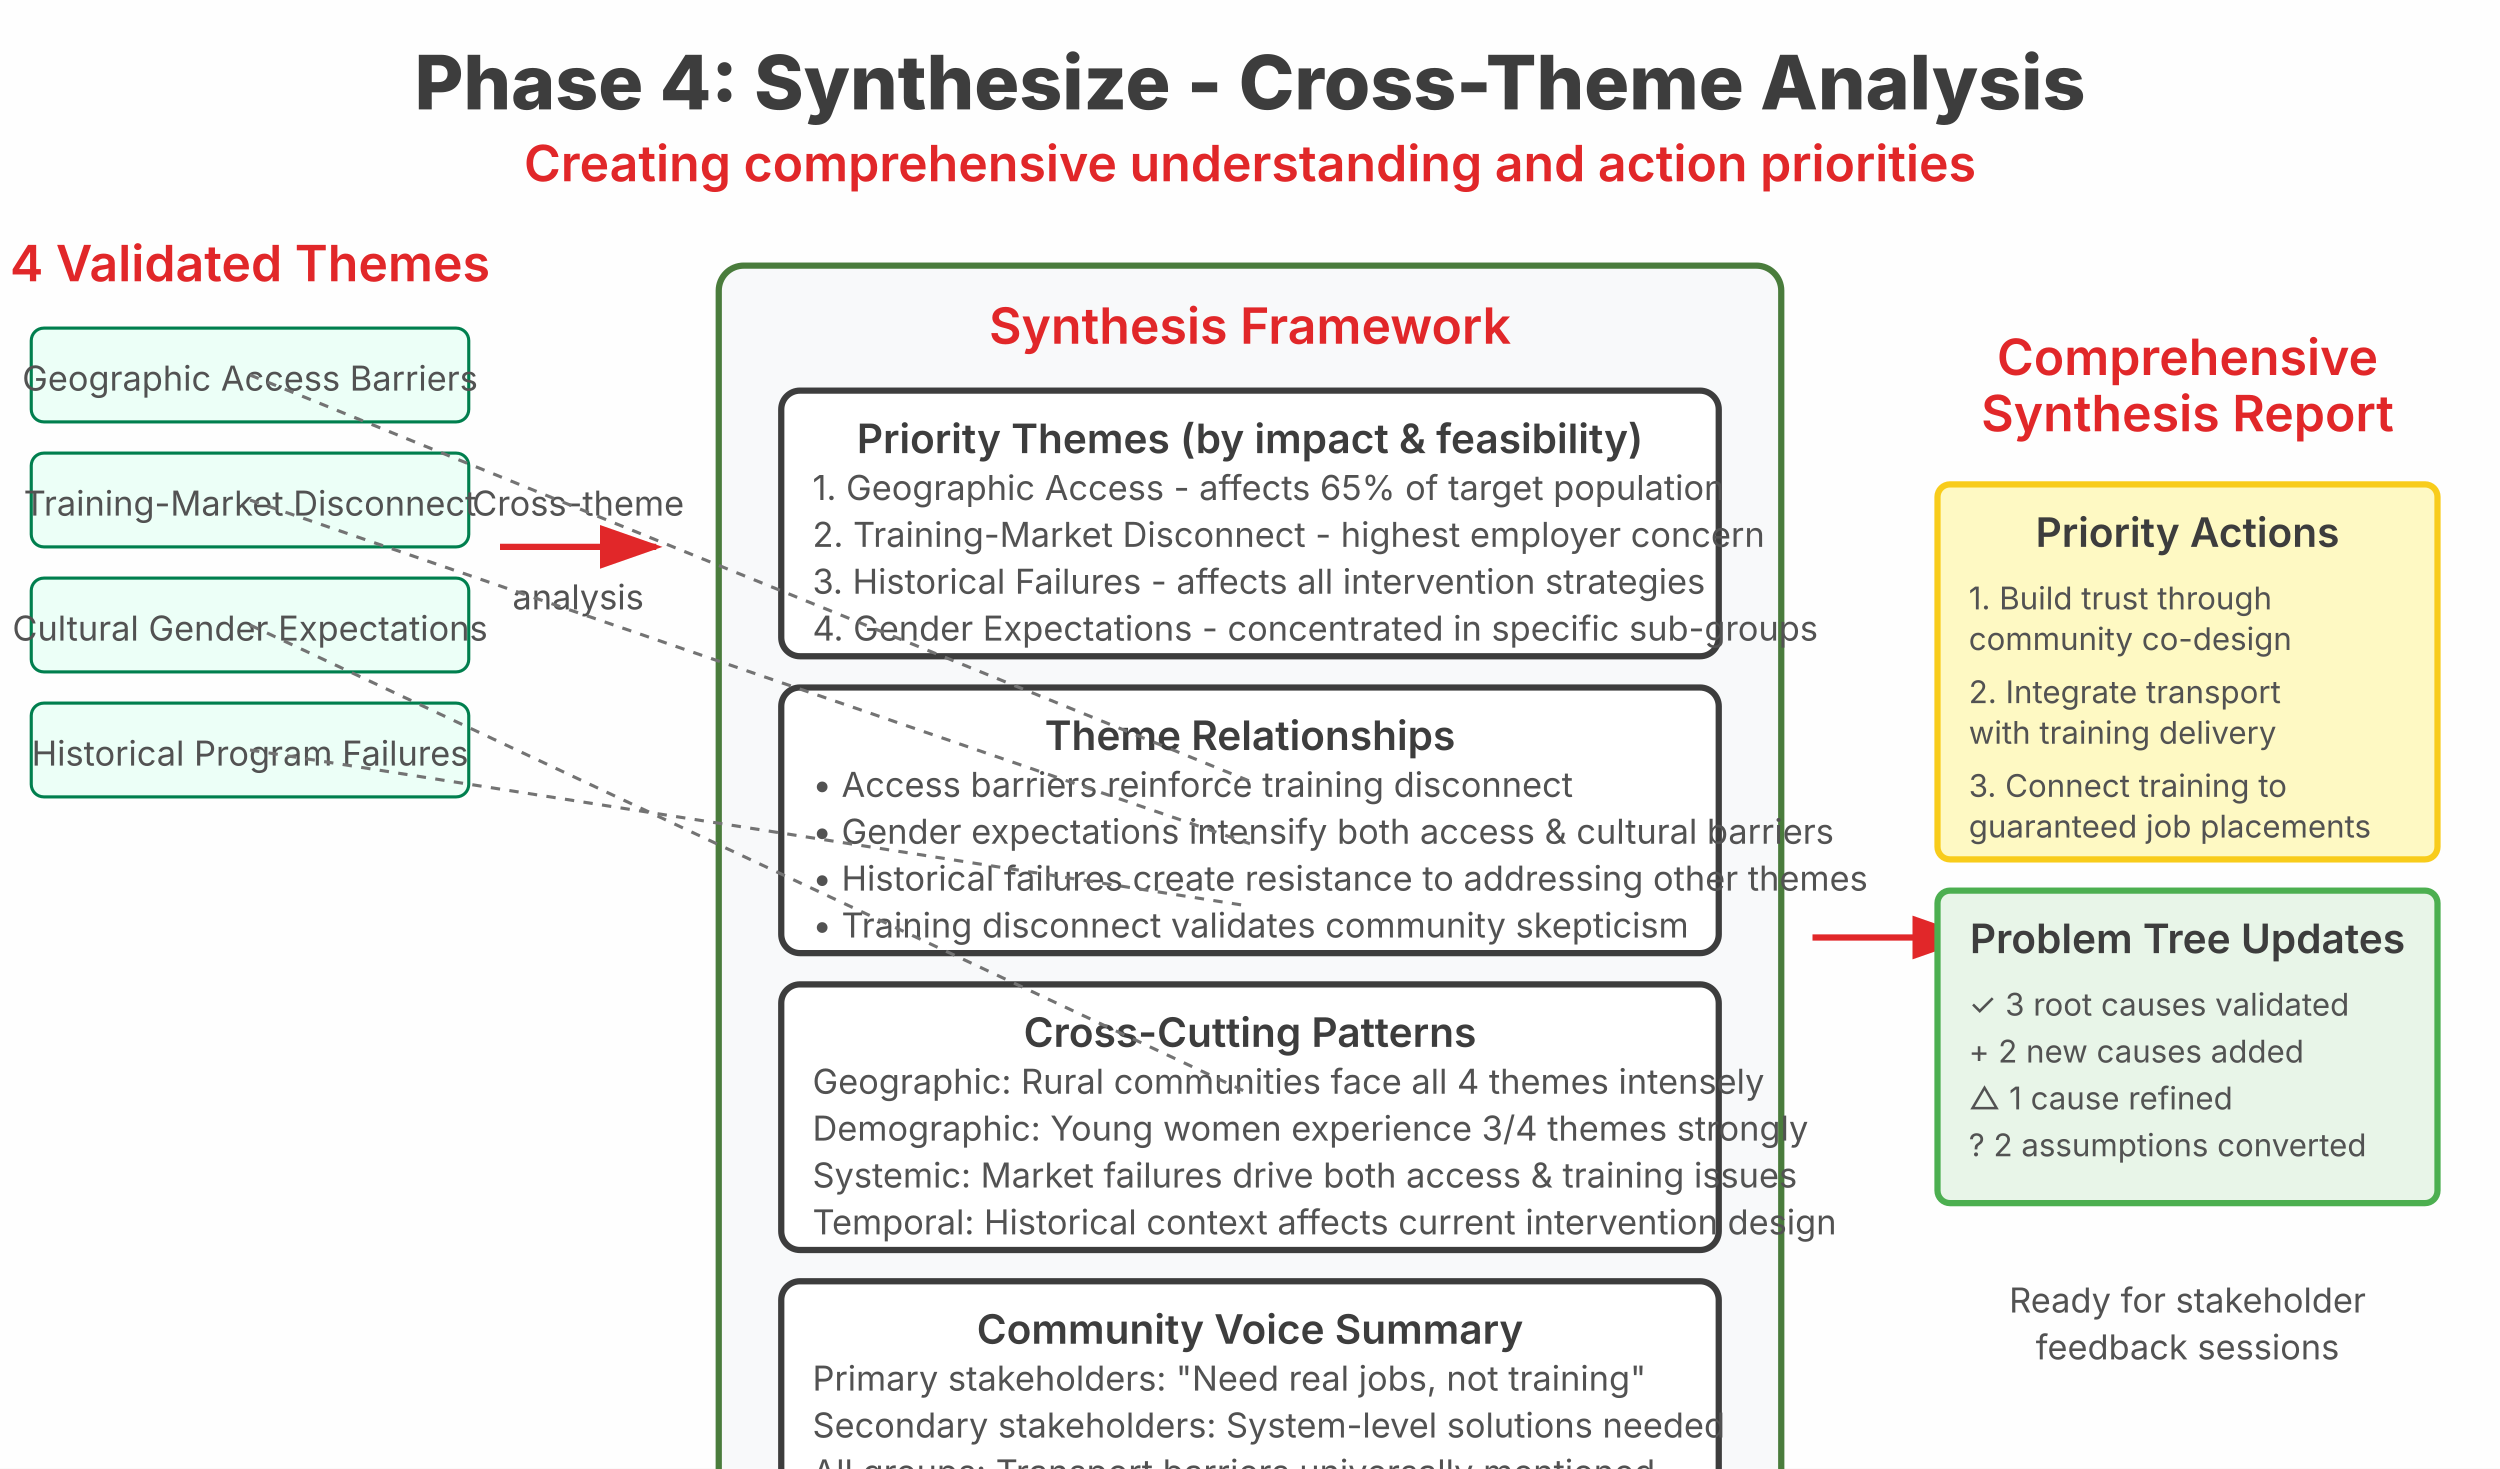
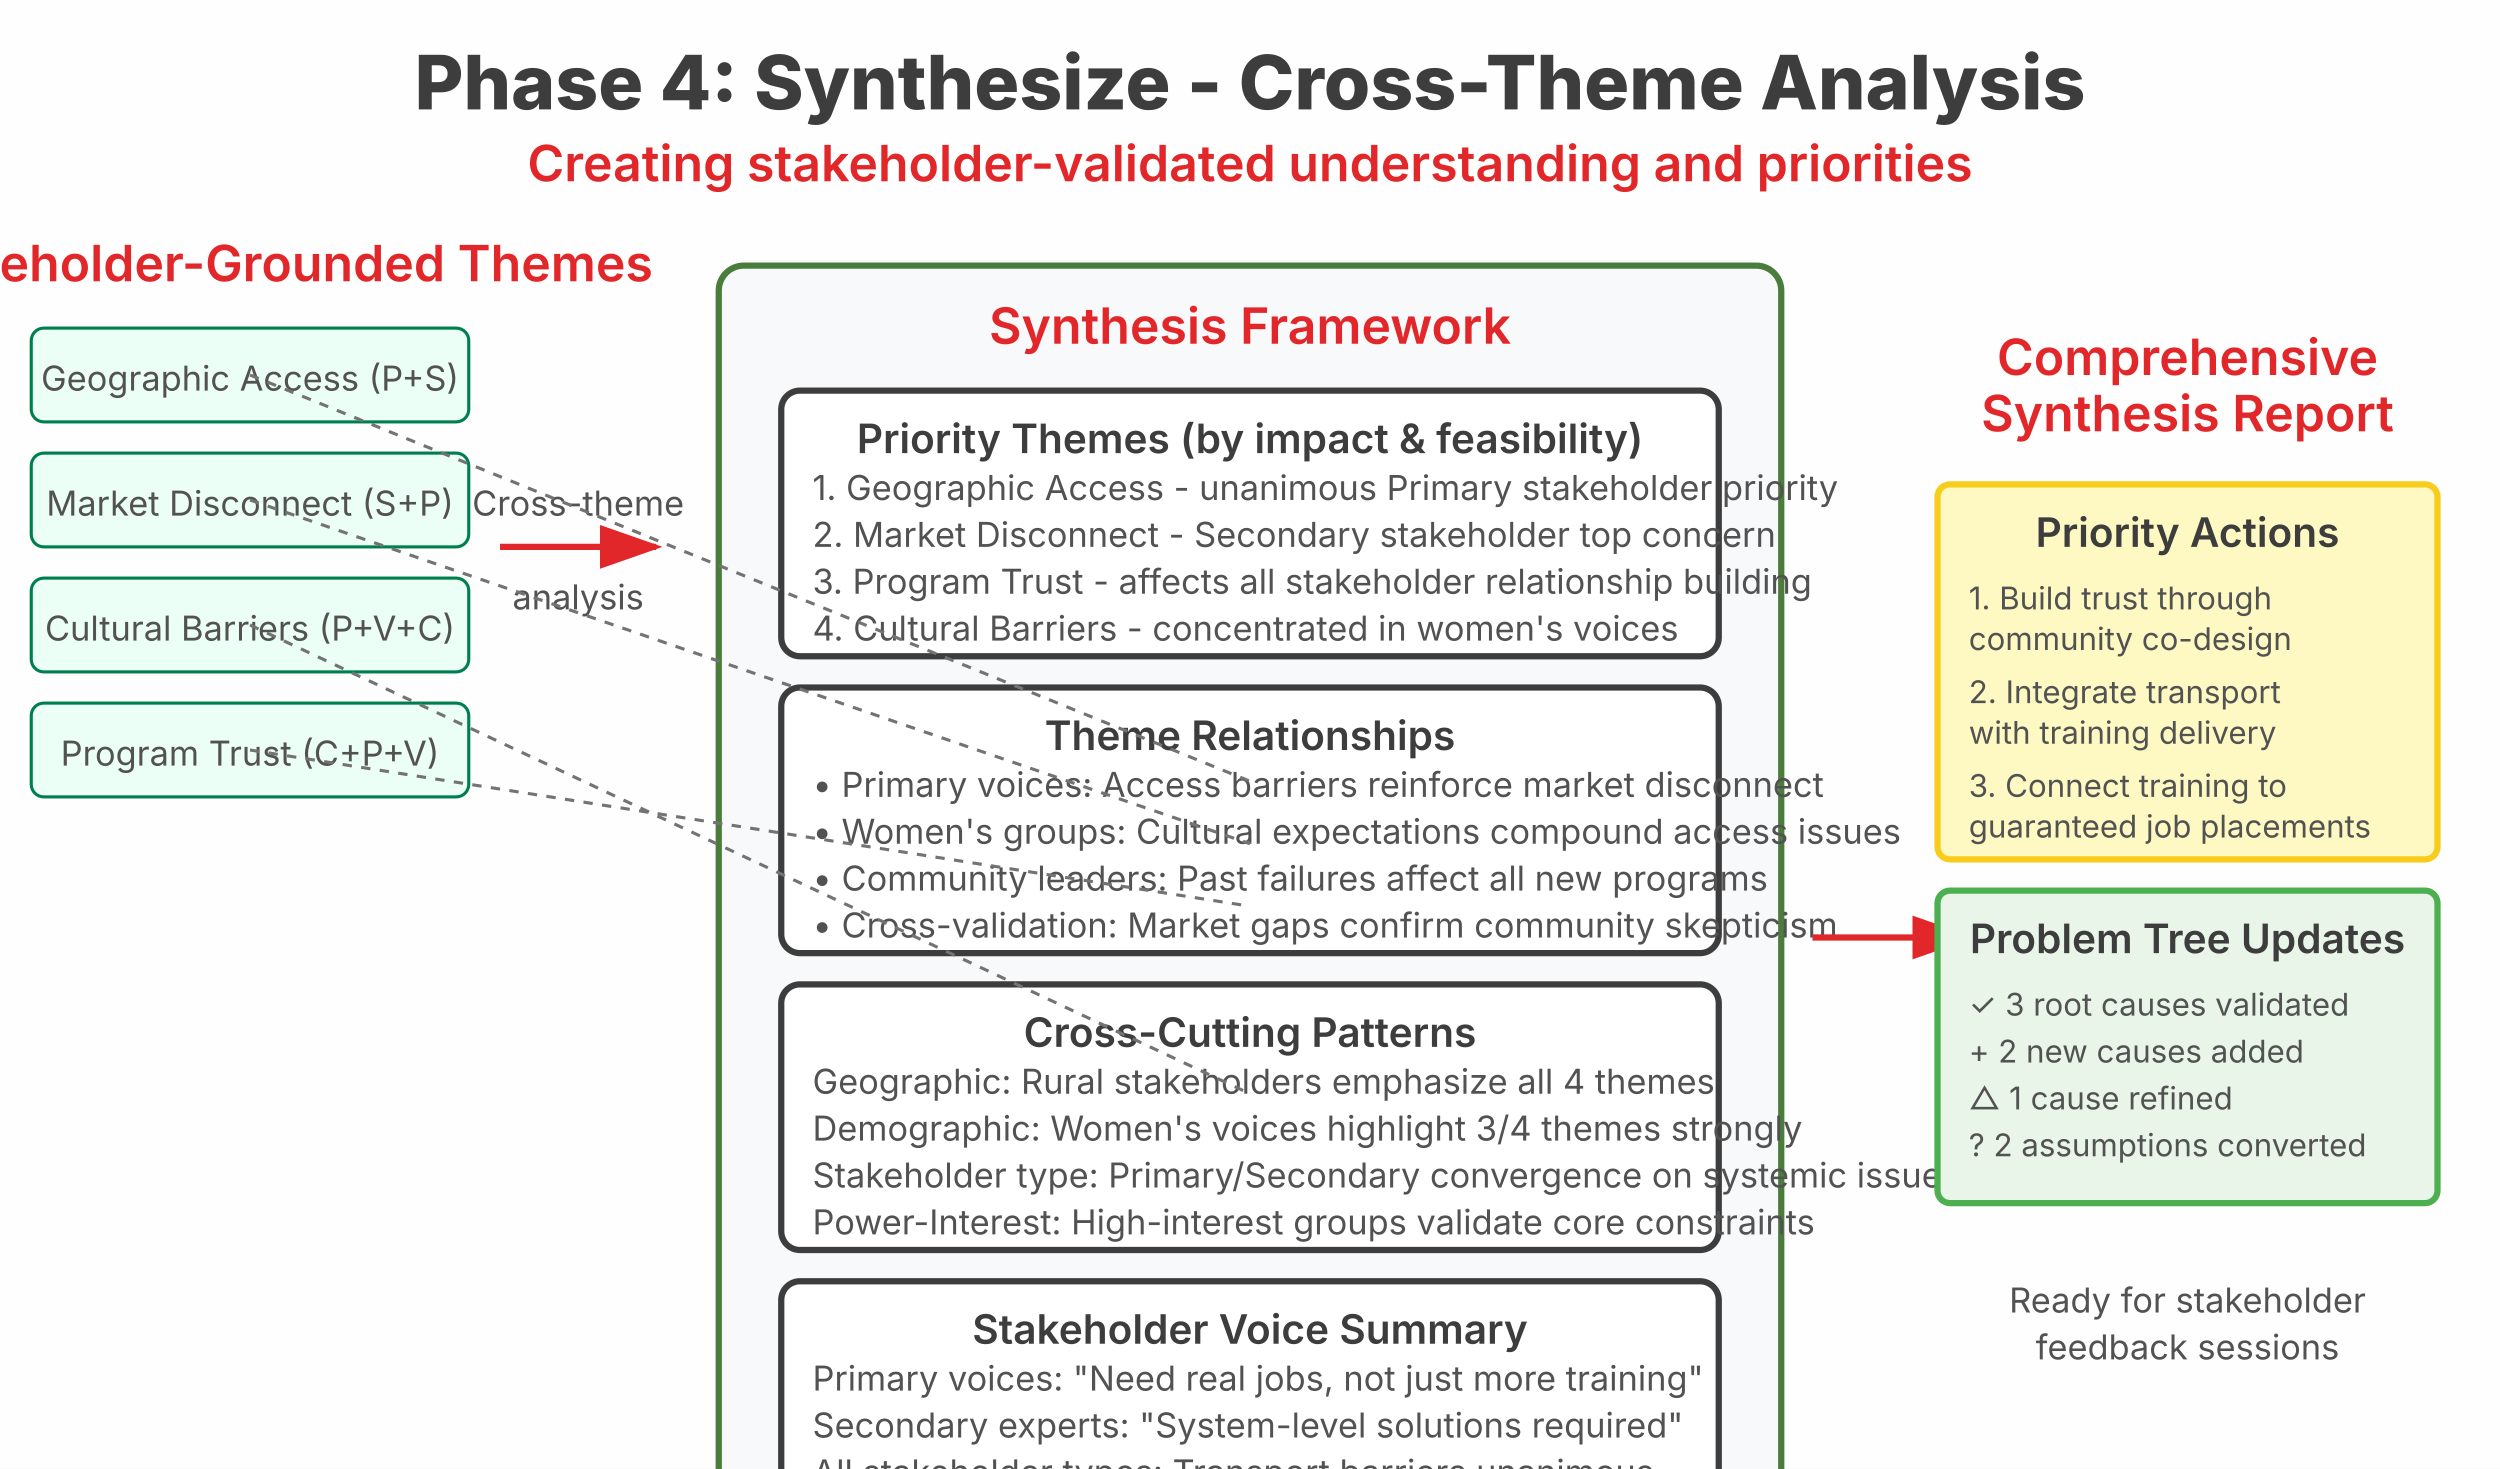
<svg xmlns="http://www.w3.org/2000/svg" viewBox="0 0 800 470">
  <defs>
    <style>
      .title-text { font-family: 'Inter', -apple-system, BlinkMacSystemFont, sans-serif; font-size: 24px; font-weight: 800; fill: #3d3d3d; }
      .phase-text { font-family: 'Inter', -apple-system, BlinkMacSystemFont, sans-serif; font-size: 16px; font-weight: 600; fill: #e12729; }
      .section-title { font-family: 'Inter', -apple-system, BlinkMacSystemFont, sans-serif; font-size: 13px; font-weight: 600; fill: #3d3d3d; }
      .synthesis-text { font-family: 'Inter', -apple-system, BlinkMacSystemFont, sans-serif; font-size: 11px; fill: #525252; }
      .priority-text { font-family: 'Inter', -apple-system, BlinkMacSystemFont, sans-serif; font-size: 10px; fill: #525252; }
      .arrow { stroke: #e12729; stroke-width: 2; fill: #e12729; }
      .theme-input { fill: #ecfff7; stroke: #007f4e; stroke-width: 1; }
      .synthesis-box { fill: #ffffff; stroke: #3d3d3d; stroke-width: 2; }
      .priority-box { fill: #fef9c3; stroke: #f8cc1b; stroke-width: 2; }
      .relationship-line { stroke: #737373; stroke-width: 1; stroke-dasharray: 3,3; }
    </style>
    <marker id="arrowhead" markerWidth="10" markerHeight="7" refX="9" refY="3.5" orient="auto">
      <polygon points="0 0, 10 3.5, 0 7" fill="#e12729" />
    </marker>
  </defs>
  <rect width="800" height="470" fill="#fefefe" />
  <text x="400" y="35" text-anchor="middle" class="title-text">Phase 4: Synthesize - Cross-Theme Analysis</text>
-   <text x="400" y="58" text-anchor="middle" class="phase-text">Creating comprehensive understanding and action priorities</text>
-   <text x="80" y="90" text-anchor="middle" class="phase-text">4 Validated Themes</text>
+   <text x="400" y="58" text-anchor="middle" class="phase-text">Creating stakeholder-validated understanding and priorities</text>
+   <text x="80" y="90" text-anchor="middle" class="phase-text">4 Stakeholder-Grounded Themes</text>
  <rect x="10" y="105" width="140" height="30" rx="4" class="theme-input" />
-   <text x="80" y="125" text-anchor="middle" class="synthesis-text">Geographic Access Barriers</text>
+   <text x="80" y="125" text-anchor="middle" class="synthesis-text">Geographic Access (P+S)</text>
  <rect x="10" y="145" width="140" height="30" rx="4" class="theme-input" />
-   <text x="80" y="165" text-anchor="middle" class="synthesis-text">Training-Market Disconnect</text>
+   <text x="80" y="165" text-anchor="middle" class="synthesis-text">Market Disconnect (S+P)</text>
  <rect x="10" y="185" width="140" height="30" rx="4" class="theme-input" />
-   <text x="80" y="205" text-anchor="middle" class="synthesis-text">Cultural Gender Expectations</text>
+   <text x="80" y="205" text-anchor="middle" class="synthesis-text">Cultural Barriers (P+V+C)</text>
  <rect x="10" y="225" width="140" height="30" rx="4" class="theme-input" />
-   <text x="80" y="245" text-anchor="middle" class="synthesis-text">Historical Program Failures</text>
+   <text x="80" y="245" text-anchor="middle" class="synthesis-text">Program Trust (C+P+V)</text>
  <path d="M 160 175 L 210 175" class="arrow" marker-end="url(#arrowhead)" />
  <text x="185" y="165" text-anchor="middle" class="synthesis-text">Cross-theme</text>
  <text x="185" y="195" text-anchor="middle" class="synthesis-text">analysis</text>
  <rect x="230" y="85" width="340" height="480" rx="8" fill="#f8f9fa" stroke="#4a7c3c" stroke-width="2" />
  <text x="400" y="110" text-anchor="middle" class="phase-text">Synthesis Framework</text>
  <rect x="250" y="125" width="300" height="85" rx="6" class="synthesis-box" />
  <text x="400" y="145" text-anchor="middle" class="section-title">Priority Themes (by impact &amp; feasibility)</text>
-   <text x="260" y="160" class="synthesis-text">1. Geographic Access - affects 65% of target population</text>
-   <text x="260" y="175" class="synthesis-text">2. Training-Market Disconnect - highest employer concern</text>
-   <text x="260" y="190" class="synthesis-text">3. Historical Failures - affects all intervention strategies</text>
-   <text x="260" y="205" class="synthesis-text">4. Gender Expectations - concentrated in specific sub-groups</text>
+   <text x="260" y="160" class="synthesis-text">1. Geographic Access - unanimous Primary stakeholder priority</text>
+   <text x="260" y="175" class="synthesis-text">2. Market Disconnect - Secondary stakeholder top concern</text>
+   <text x="260" y="190" class="synthesis-text">3. Program Trust - affects all stakeholder relationship building</text>
+   <text x="260" y="205" class="synthesis-text">4. Cultural Barriers - concentrated in women's voices</text>
  <rect x="250" y="220" width="300" height="85" rx="6" class="synthesis-box" />
  <text x="400" y="240" text-anchor="middle" class="section-title">Theme Relationships</text>
-   <text x="260" y="255" class="synthesis-text">• Access barriers reinforce training disconnect</text>
-   <text x="260" y="270" class="synthesis-text">• Gender expectations intensify both access &amp; cultural barriers</text>
-   <text x="260" y="285" class="synthesis-text">• Historical failures create resistance to addressing other themes</text>
-   <text x="260" y="300" class="synthesis-text">• Training disconnect validates community skepticism</text>
+   <text x="260" y="255" class="synthesis-text">• Primary voices: Access barriers reinforce market disconnect</text>
+   <text x="260" y="270" class="synthesis-text">• Women's groups: Cultural expectations compound access issues</text>
+   <text x="260" y="285" class="synthesis-text">• Community leaders: Past failures affect all new programs</text>
+   <text x="260" y="300" class="synthesis-text">• Cross-validation: Market gaps confirm community skepticism</text>
  <rect x="250" y="315" width="300" height="85" rx="6" class="synthesis-box" />
  <text x="400" y="335" text-anchor="middle" class="section-title">Cross-Cutting Patterns</text>
-   <text x="260" y="350" class="synthesis-text">Geographic: Rural communities face all 4 themes intensely</text>
-   <text x="260" y="365" class="synthesis-text">Demographic: Young women experience 3/4 themes strongly</text>
-   <text x="260" y="380" class="synthesis-text">Systemic: Market failures drive both access &amp; training issues</text>
-   <text x="260" y="395" class="synthesis-text">Temporal: Historical context affects current intervention design</text>
+   <text x="260" y="350" class="synthesis-text">Geographic: Rural stakeholders emphasize all 4 themes</text>
+   <text x="260" y="365" class="synthesis-text">Demographic: Women's voices highlight 3/4 themes strongly</text>
+   <text x="260" y="380" class="synthesis-text">Stakeholder type: Primary/Secondary convergence on systemic issues</text>
+   <text x="260" y="395" class="synthesis-text">Power-Interest: High-interest groups validate core constraints</text>
  <rect x="250" y="410" width="300" height="70" rx="6" class="synthesis-box" />
-   <text x="400" y="430" text-anchor="middle" class="section-title">Community Voice Summary</text>
-   <text x="260" y="445" class="synthesis-text">Primary stakeholders: "Need real jobs, not training"</text>
-   <text x="260" y="460" class="synthesis-text">Secondary stakeholders: System-level solutions needed</text>
-   <text x="260" y="475" class="synthesis-text">All groups: Transport barriers universally mentioned</text>
+   <text x="400" y="430" text-anchor="middle" class="section-title">Stakeholder Voice Summary</text>
+   <text x="260" y="445" class="synthesis-text">Primary voices: "Need real jobs, not just more training"</text>
+   <text x="260" y="460" class="synthesis-text">Secondary experts: "System-level solutions required"</text>
+   <text x="260" y="475" class="synthesis-text">All stakeholder types: Transport barriers unanimous</text>
  <rect x="250" y="490" width="300" height="65" rx="6" class="synthesis-box" />
  <text x="400" y="510" text-anchor="middle" class="section-title">Action Implications</text>
-   <text x="260" y="525" class="synthesis-text">Immediate: Re-engage stakeholders on trust issues</text>
-   <text x="260" y="540" class="synthesis-text">Strategic: Design with Primary stakeholder priorities</text>
-   <text x="260" y="555" class="synthesis-text">Partnership: Leverage Secondary stakeholder networks</text>
+   <text x="260" y="525" class="synthesis-text">Immediate: Stakeholder feedback sessions on all themes</text>
+   <text x="260" y="540" class="synthesis-text">Strategic: Co-design with Primary stakeholder priorities</text>
+   <text x="260" y="555" class="synthesis-text">Partnership: Secondary stakeholder implementation support</text>
  <path d="M 580 300 L 630 300" class="arrow" marker-end="url(#arrowhead)" />
  <text x="700" y="120" text-anchor="middle" class="phase-text">Comprehensive</text>
  <text x="700" y="138" text-anchor="middle" class="phase-text">Synthesis Report</text>
  <rect x="620" y="155" width="160" height="120" rx="4" class="priority-box" />
  <text x="700" y="175" text-anchor="middle" class="section-title">Priority Actions</text>
  <text x="630" y="195" class="priority-text">1. Build trust through</text>
  <text x="630" y="208" class="priority-text">   community co-design</text>
  <text x="630" y="225" class="priority-text">2. Integrate transport</text>
  <text x="630" y="238" class="priority-text">   with training delivery</text>
  <text x="630" y="255" class="priority-text">3. Connect training to</text>
  <text x="630" y="268" class="priority-text">   guaranteed job placements</text>
  <rect x="620" y="285" width="160" height="100" rx="4" fill="#e8f5e8" stroke="#4caf50" stroke-width="2" />
  <text x="700" y="305" text-anchor="middle" class="section-title">Problem Tree Updates</text>
  <text x="630" y="325" class="priority-text">✓ 3 root causes validated</text>
  <text x="630" y="340" class="priority-text">+ 2 new causes added</text>
  <text x="630" y="355" class="priority-text">△ 1 cause refined</text>
  <text x="630" y="370" class="priority-text">? 2 assumptions converted</text>
  <text x="700" y="420" text-anchor="middle" class="synthesis-text">Ready for stakeholder</text>
  <text x="700" y="435" text-anchor="middle" class="synthesis-text">feedback sessions</text>
  <line x1="80" y1="120" x2="400" y2="250" class="relationship-line" />
  <line x1="80" y1="160" x2="400" y2="270" class="relationship-line" />
  <line x1="80" y1="200" x2="400" y2="350" class="relationship-line" />
  <line x1="80" y1="240" x2="400" y2="290" class="relationship-line" />
</svg>
